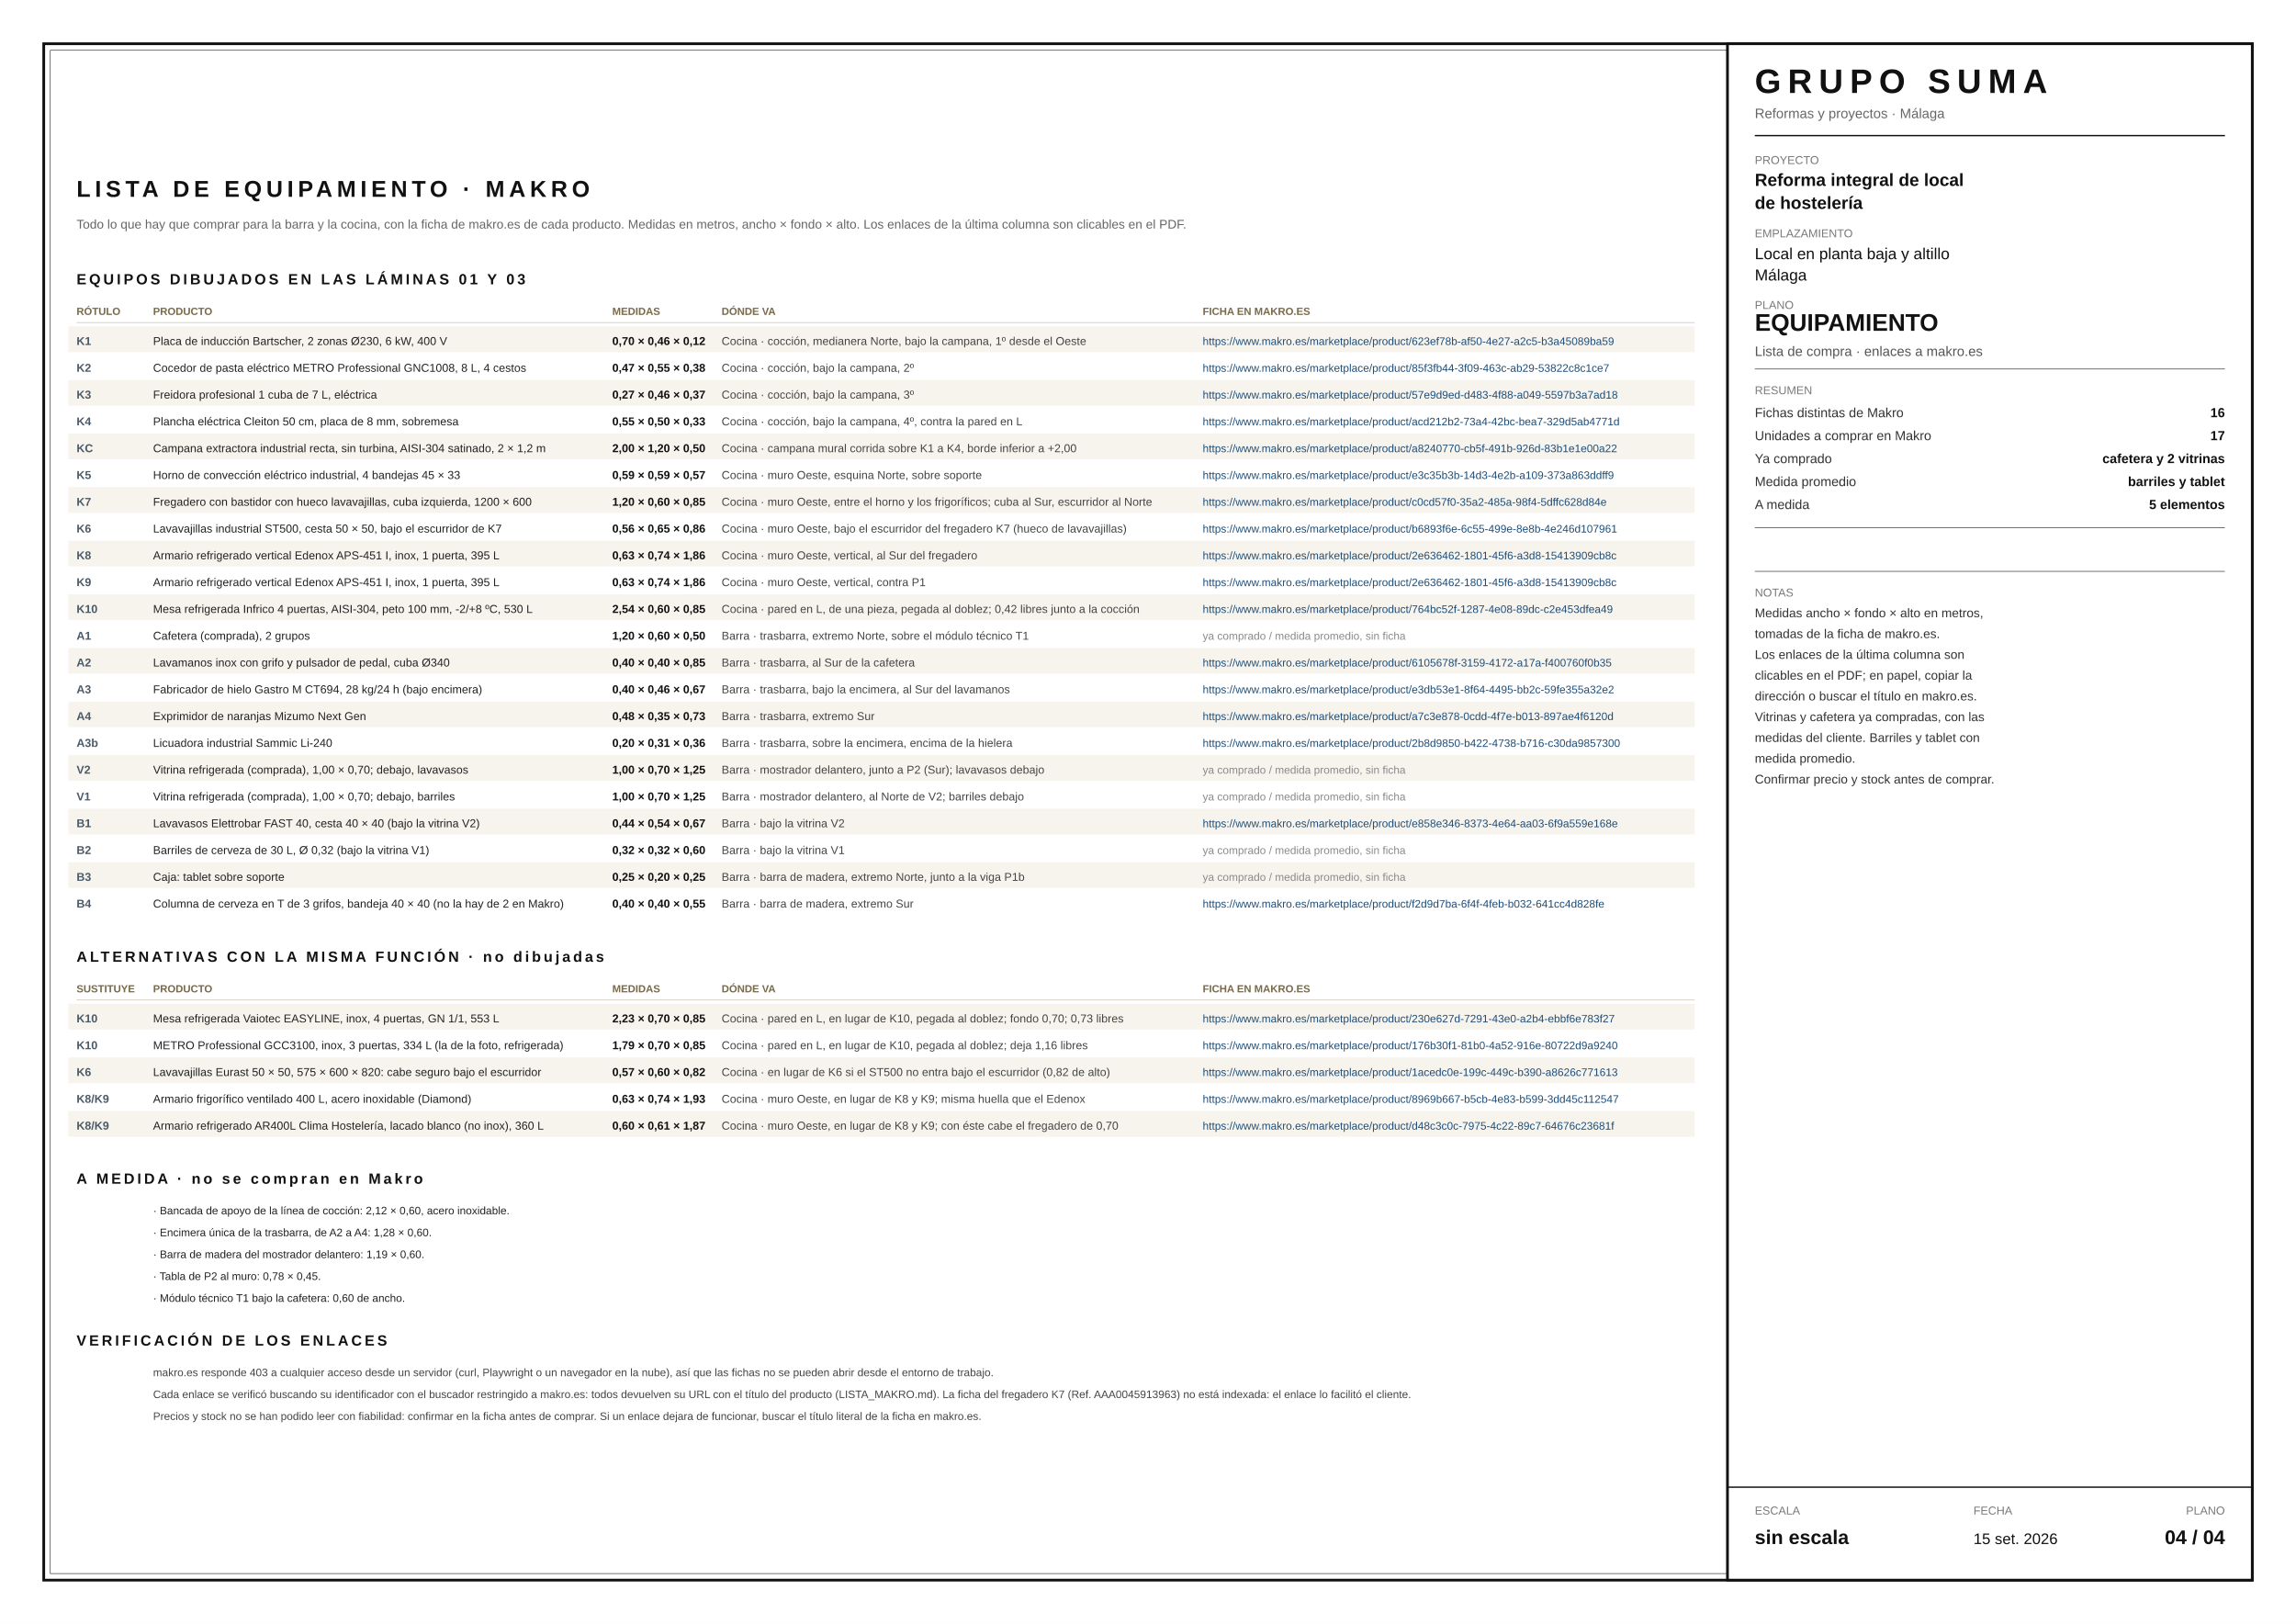
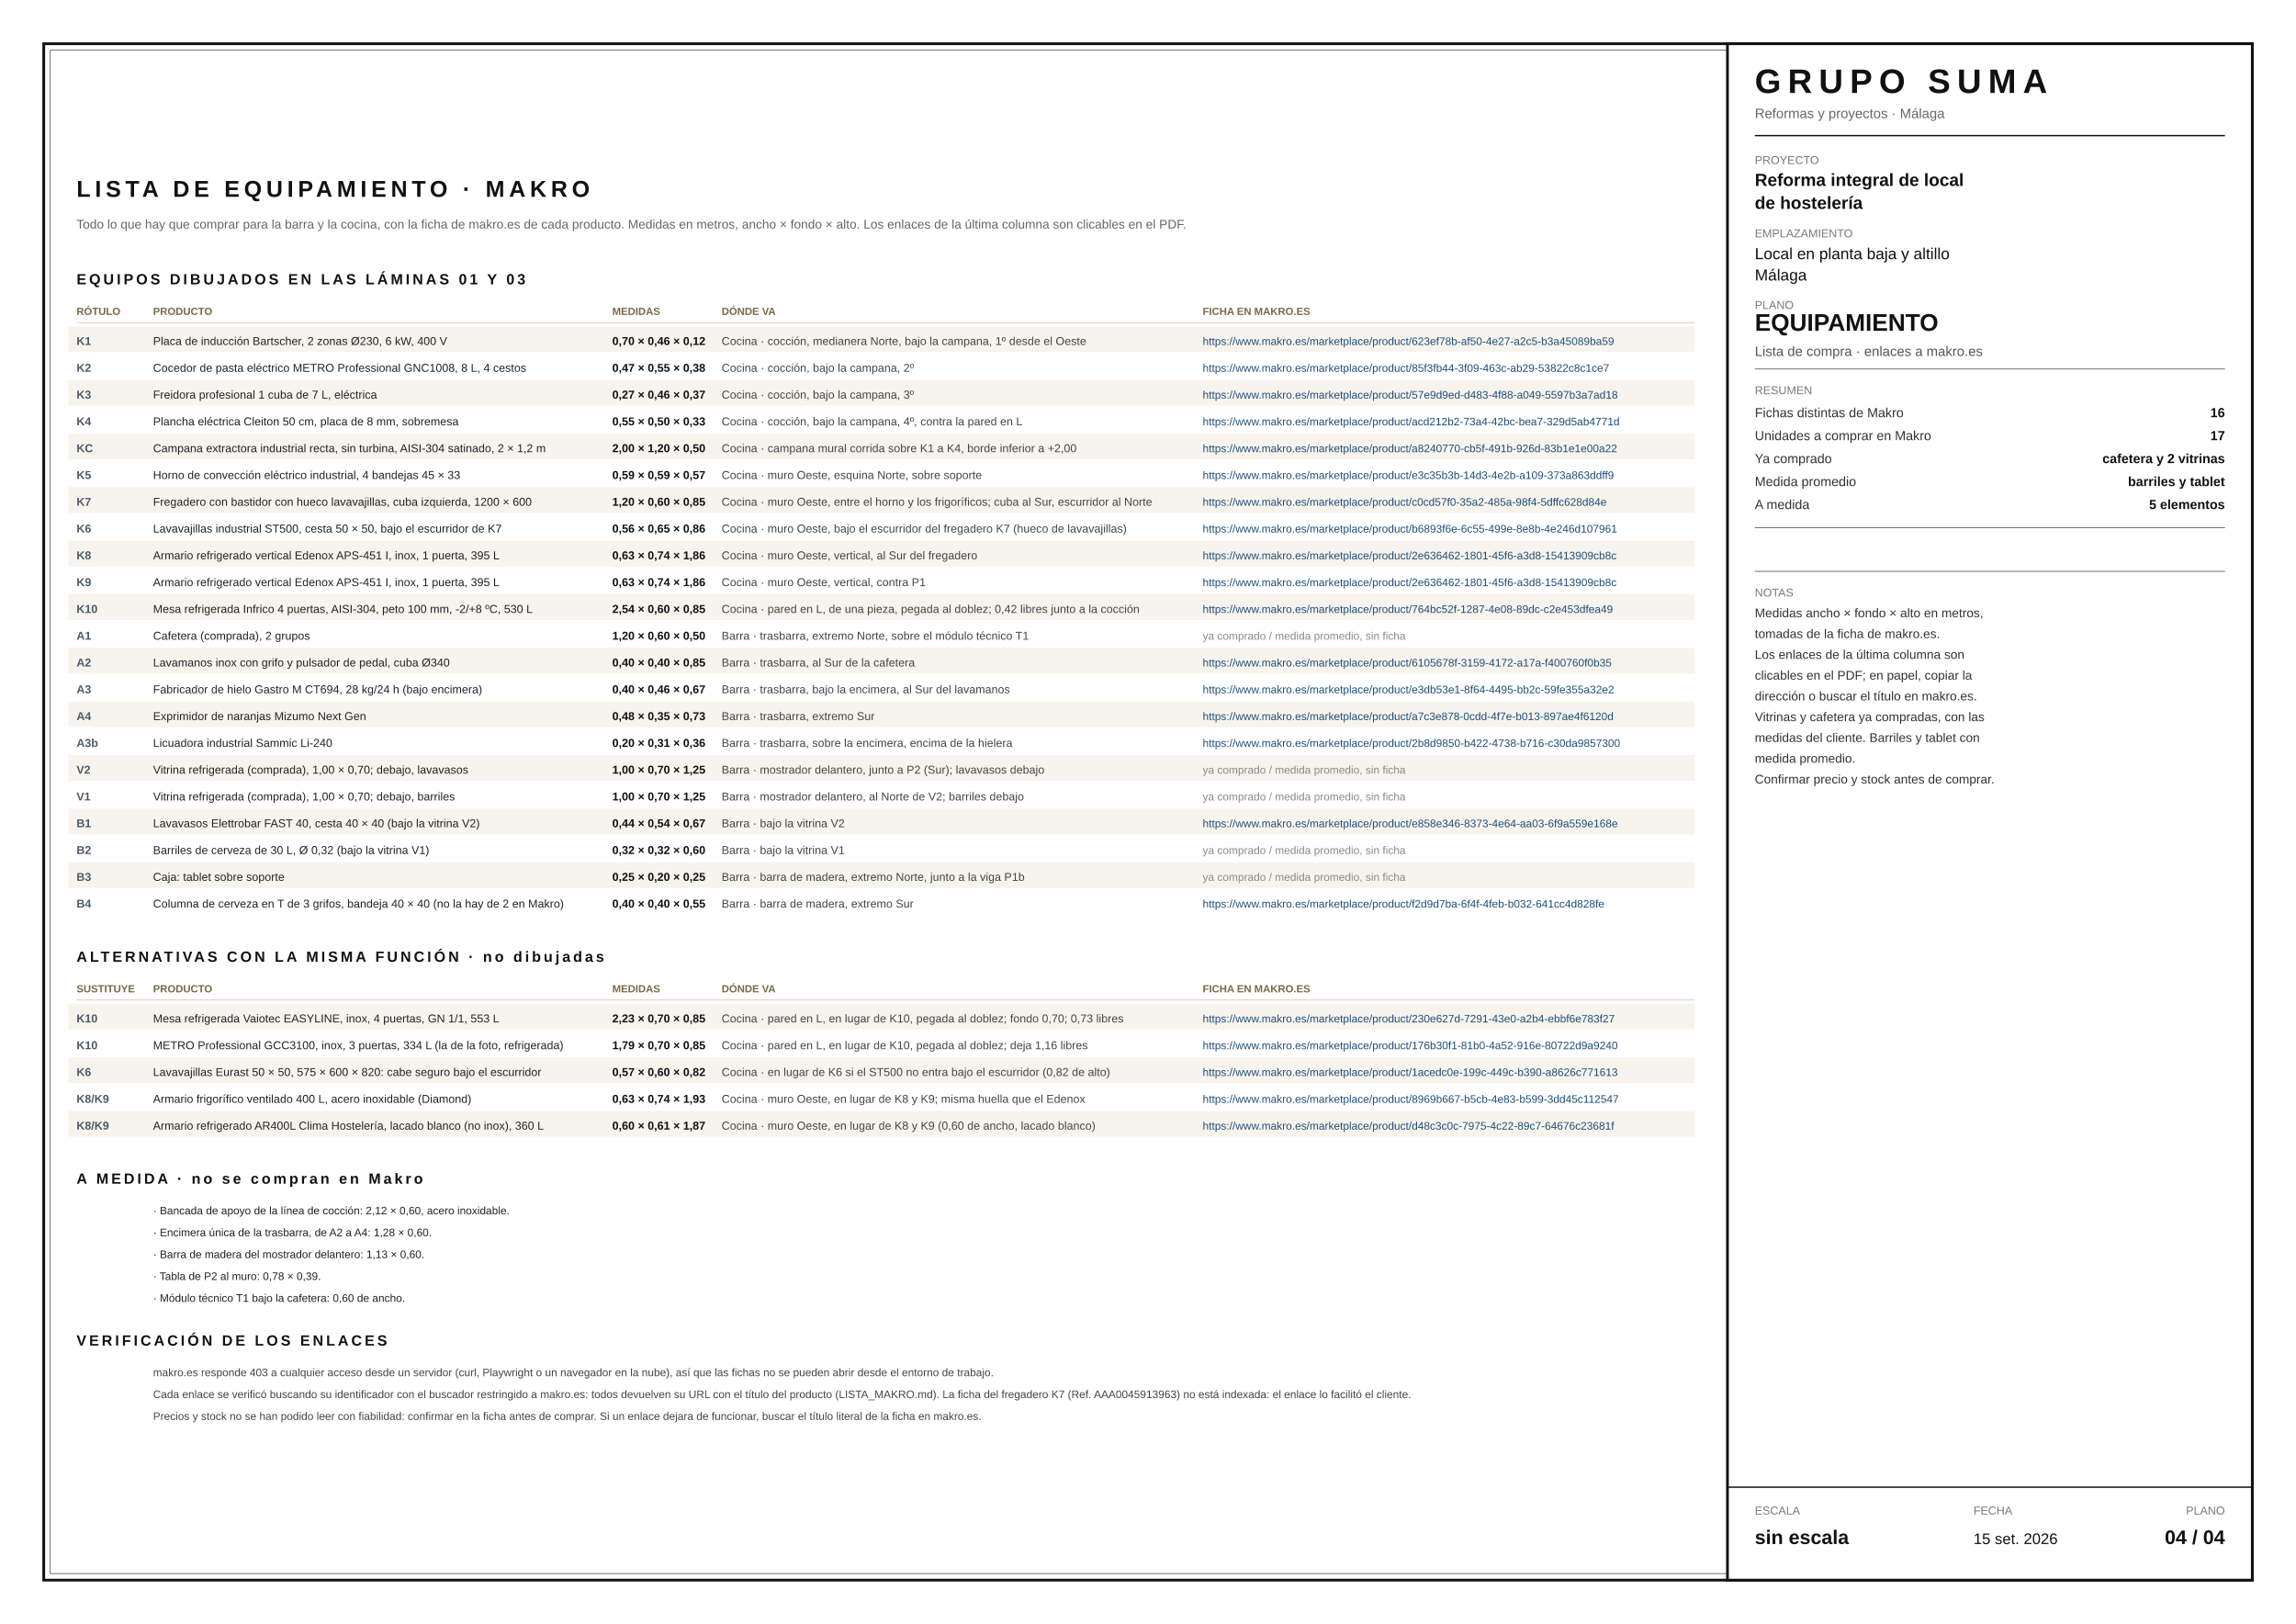
<svg xmlns="http://www.w3.org/2000/svg" width="420.0mm" height="297.0mm" viewBox="0 0 420.0 297.0">
  <rect width="420.0" height="297.0" fill="white" />
  <defs>
    <pattern id="doble" width="3.2" height="3.2" patternTransform="rotate(45)" patternUnits="userSpaceOnUse">
      <line x1="0" y1="0" x2="0" y2="3.2" stroke="#c3ced6" stroke-width="0.28" />
    </pattern>
    <pattern id="vacio" width="2.4" height="2.4" patternTransform="rotate(45)" patternUnits="userSpaceOnUse">
      <line x1="0" y1="0" x2="0" y2="2.4" stroke="#b9c6cf" stroke-width="0.35" />
    </pattern>
    <pattern id="horm" width="1.6" height="1.6" patternTransform="rotate(45)" patternUnits="userSpaceOnUse">
      <line x1="0" y1="0" x2="0" y2="1.6" stroke="#ffffff" stroke-width="0.30" />
    </pattern>
  </defs>
  <g id="hoja">
    <rect x="8.000" y="8.000" width="404.000" height="281.000" fill="none" stroke="#111111" stroke-width="0.5" />
    <rect x="9.200" y="9.200" width="401.600" height="278.600" fill="none" stroke="#111111" stroke-width="0.1" />
  </g>
  <g id="fondo">
    <rect x="12.500" y="59.700" width="297.500" height="4.700" fill="#f7f4ee" stroke="none" />
    <rect x="12.500" y="69.500" width="297.500" height="4.700" fill="#f7f4ee" stroke="none" />
    <rect x="12.500" y="79.300" width="297.500" height="4.700" fill="#f7f4ee" stroke="none" />
    <rect x="12.500" y="89.100" width="297.500" height="4.700" fill="#f7f4ee" stroke="none" />
    <rect x="12.500" y="98.900" width="297.500" height="4.700" fill="#f7f4ee" stroke="none" />
    <rect x="12.500" y="108.700" width="297.500" height="4.700" fill="#f7f4ee" stroke="none" />
    <rect x="12.500" y="118.500" width="297.500" height="4.700" fill="#f7f4ee" stroke="none" />
    <rect x="12.500" y="128.300" width="297.500" height="4.700" fill="#f7f4ee" stroke="none" />
    <rect x="12.500" y="138.100" width="297.500" height="4.700" fill="#f7f4ee" stroke="none" />
    <rect x="12.500" y="147.900" width="297.500" height="4.700" fill="#f7f4ee" stroke="none" />
    <rect x="12.500" y="157.700" width="297.500" height="4.700" fill="#f7f4ee" stroke="none" />
    <rect x="12.500" y="183.600" width="297.500" height="4.700" fill="#f7f4ee" stroke="none" />
    <rect x="12.500" y="193.400" width="297.500" height="4.700" fill="#f7f4ee" stroke="none" />
    <rect x="12.500" y="203.200" width="297.500" height="4.700" fill="#f7f4ee" stroke="none" />
  </g>
  <g id="rotulos">
    <text x="14.000" y="36.000" font-size="4.2" text-anchor="start" fill="#111111" font-family="Liberation Sans, Arial, sans-serif" font-weight="bold" letter-spacing="0.8">LISTA DE EQUIPAMIENTO  ·  MAKRO</text>
    <text x="14.000" y="41.800" font-size="2.3" text-anchor="start" fill="#666666" font-family="Liberation Sans, Arial, sans-serif" font-weight="normal">Todo lo que hay que comprar para la barra y la cocina, con la ficha de makro.es de cada producto. Medidas en metros, ancho × fondo × alto. Los enlaces de la última columna son clicables en el PDF.</text>
    <text x="14.000" y="52.000" font-size="2.7" text-anchor="start" fill="#111111" font-family="Liberation Sans, Arial, sans-serif" font-weight="bold" letter-spacing="0.5">EQUIPOS DIBUJADOS EN LAS LÁMINAS 01 Y 03</text>
    <text x="14.000" y="57.600" font-size="1.9" text-anchor="start" fill="#7a6a4a" font-family="Liberation Sans, Arial, sans-serif" font-weight="bold">RÓTULO</text>
    <text x="28.000" y="57.600" font-size="1.9" text-anchor="start" fill="#7a6a4a" font-family="Liberation Sans, Arial, sans-serif" font-weight="bold">PRODUCTO</text>
    <text x="112.000" y="57.600" font-size="1.9" text-anchor="start" fill="#7a6a4a" font-family="Liberation Sans, Arial, sans-serif" font-weight="bold">MEDIDAS</text>
    <text x="132.000" y="57.600" font-size="1.9" text-anchor="start" fill="#7a6a4a" font-family="Liberation Sans, Arial, sans-serif" font-weight="bold">DÓNDE VA</text>
    <text x="220.000" y="57.600" font-size="1.9" text-anchor="start" fill="#7a6a4a" font-family="Liberation Sans, Arial, sans-serif" font-weight="bold">FICHA EN MAKRO.ES</text>
    <line x1="14.000" y1="59.000" x2="310.000" y2="59.000" stroke="#cfc6b6" stroke-width="0.13" />
    <text x="14.000" y="63.100" font-size="2.1" text-anchor="start" fill="#4a5a68" font-family="Liberation Sans, Arial, sans-serif" font-weight="bold">K1</text>
    <text x="28.000" y="63.100" font-size="2.1" text-anchor="start" fill="#222222" font-family="Liberation Sans, Arial, sans-serif" font-weight="normal">Placa de inducción Bartscher, 2 zonas Ø230, 6 kW, 400 V</text>
    <text x="112.000" y="63.100" font-size="2.1" text-anchor="start" fill="#111111" font-family="Liberation Sans, Arial, sans-serif" font-weight="bold">0,70 × 0,46 × 0,12</text>
    <text x="132.000" y="63.100" font-size="2.1" text-anchor="start" fill="#444444" font-family="Liberation Sans, Arial, sans-serif" font-weight="normal">Cocina · cocción, medianera Norte, bajo la campana, 1º desde el Oeste</text>
    <text x="220.000" y="63.100" font-size="2.0" text-anchor="start" fill="#1f4e79" font-family="Liberation Sans, Arial, sans-serif" font-weight="normal">https://www.makro.es/marketplace/product/623ef78b-af50-4e27-a2c5-b3a45089ba59</text>
    <text x="14.000" y="68.000" font-size="2.1" text-anchor="start" fill="#4a5a68" font-family="Liberation Sans, Arial, sans-serif" font-weight="bold">K2</text>
    <text x="28.000" y="68.000" font-size="2.1" text-anchor="start" fill="#222222" font-family="Liberation Sans, Arial, sans-serif" font-weight="normal">Cocedor de pasta eléctrico METRO Professional GNC1008, 8 L, 4 cestos</text>
    <text x="112.000" y="68.000" font-size="2.1" text-anchor="start" fill="#111111" font-family="Liberation Sans, Arial, sans-serif" font-weight="bold">0,47 × 0,55 × 0,38</text>
    <text x="132.000" y="68.000" font-size="2.1" text-anchor="start" fill="#444444" font-family="Liberation Sans, Arial, sans-serif" font-weight="normal">Cocina · cocción, bajo la campana, 2º</text>
    <text x="220.000" y="68.000" font-size="2.0" text-anchor="start" fill="#1f4e79" font-family="Liberation Sans, Arial, sans-serif" font-weight="normal">https://www.makro.es/marketplace/product/85f3fb44-3f09-463c-ab29-53822c8c1ce7</text>
    <text x="14.000" y="72.900" font-size="2.1" text-anchor="start" fill="#4a5a68" font-family="Liberation Sans, Arial, sans-serif" font-weight="bold">K3</text>
    <text x="28.000" y="72.900" font-size="2.1" text-anchor="start" fill="#222222" font-family="Liberation Sans, Arial, sans-serif" font-weight="normal">Freidora profesional 1 cuba de 7 L, eléctrica</text>
    <text x="112.000" y="72.900" font-size="2.1" text-anchor="start" fill="#111111" font-family="Liberation Sans, Arial, sans-serif" font-weight="bold">0,27 × 0,46 × 0,37</text>
    <text x="132.000" y="72.900" font-size="2.1" text-anchor="start" fill="#444444" font-family="Liberation Sans, Arial, sans-serif" font-weight="normal">Cocina · cocción, bajo la campana, 3º</text>
    <text x="220.000" y="72.900" font-size="2.0" text-anchor="start" fill="#1f4e79" font-family="Liberation Sans, Arial, sans-serif" font-weight="normal">https://www.makro.es/marketplace/product/57e9d9ed-d483-4f88-a049-5597b3a7ad18</text>
    <text x="14.000" y="77.800" font-size="2.1" text-anchor="start" fill="#4a5a68" font-family="Liberation Sans, Arial, sans-serif" font-weight="bold">K4</text>
    <text x="28.000" y="77.800" font-size="2.1" text-anchor="start" fill="#222222" font-family="Liberation Sans, Arial, sans-serif" font-weight="normal">Plancha eléctrica Cleiton 50 cm, placa de 8 mm, sobremesa</text>
    <text x="112.000" y="77.800" font-size="2.1" text-anchor="start" fill="#111111" font-family="Liberation Sans, Arial, sans-serif" font-weight="bold">0,55 × 0,50 × 0,33</text>
    <text x="132.000" y="77.800" font-size="2.1" text-anchor="start" fill="#444444" font-family="Liberation Sans, Arial, sans-serif" font-weight="normal">Cocina · cocción, bajo la campana, 4º, contra la pared en L</text>
    <text x="220.000" y="77.800" font-size="2.0" text-anchor="start" fill="#1f4e79" font-family="Liberation Sans, Arial, sans-serif" font-weight="normal">https://www.makro.es/marketplace/product/acd212b2-73a4-42bc-bea7-329d5ab4771d</text>
    <text x="14.000" y="82.700" font-size="2.1" text-anchor="start" fill="#4a5a68" font-family="Liberation Sans, Arial, sans-serif" font-weight="bold">KC</text>
    <text x="28.000" y="82.700" font-size="2.1" text-anchor="start" fill="#222222" font-family="Liberation Sans, Arial, sans-serif" font-weight="normal">Campana extractora industrial recta, sin turbina, AISI-304 satinado, 2 × 1,2 m</text>
    <text x="112.000" y="82.700" font-size="2.1" text-anchor="start" fill="#111111" font-family="Liberation Sans, Arial, sans-serif" font-weight="bold">2,00 × 1,20 × 0,50</text>
    <text x="132.000" y="82.700" font-size="2.1" text-anchor="start" fill="#444444" font-family="Liberation Sans, Arial, sans-serif" font-weight="normal">Cocina · campana mural corrida sobre K1 a K4, borde inferior a +2,00</text>
    <text x="220.000" y="82.700" font-size="2.0" text-anchor="start" fill="#1f4e79" font-family="Liberation Sans, Arial, sans-serif" font-weight="normal">https://www.makro.es/marketplace/product/a8240770-cb5f-491b-926d-83b1e1e00a22</text>
    <text x="14.000" y="87.600" font-size="2.1" text-anchor="start" fill="#4a5a68" font-family="Liberation Sans, Arial, sans-serif" font-weight="bold">K5</text>
    <text x="28.000" y="87.600" font-size="2.1" text-anchor="start" fill="#222222" font-family="Liberation Sans, Arial, sans-serif" font-weight="normal">Horno de convección eléctrico industrial, 4 bandejas 45 × 33</text>
    <text x="112.000" y="87.600" font-size="2.1" text-anchor="start" fill="#111111" font-family="Liberation Sans, Arial, sans-serif" font-weight="bold">0,59 × 0,59 × 0,57</text>
    <text x="132.000" y="87.600" font-size="2.1" text-anchor="start" fill="#444444" font-family="Liberation Sans, Arial, sans-serif" font-weight="normal">Cocina · muro Oeste, esquina Norte, sobre soporte</text>
    <text x="220.000" y="87.600" font-size="2.0" text-anchor="start" fill="#1f4e79" font-family="Liberation Sans, Arial, sans-serif" font-weight="normal">https://www.makro.es/marketplace/product/e3c35b3b-14d3-4e2b-a109-373a863ddff9</text>
    <text x="14.000" y="92.500" font-size="2.1" text-anchor="start" fill="#4a5a68" font-family="Liberation Sans, Arial, sans-serif" font-weight="bold">K7</text>
    <text x="28.000" y="92.500" font-size="2.1" text-anchor="start" fill="#222222" font-family="Liberation Sans, Arial, sans-serif" font-weight="normal">Fregadero con bastidor con hueco lavavajillas, cuba izquierda, 1200 × 600</text>
    <text x="112.000" y="92.500" font-size="2.1" text-anchor="start" fill="#111111" font-family="Liberation Sans, Arial, sans-serif" font-weight="bold">1,20 × 0,60 × 0,85</text>
    <text x="132.000" y="92.500" font-size="2.1" text-anchor="start" fill="#444444" font-family="Liberation Sans, Arial, sans-serif" font-weight="normal">Cocina · muro Oeste, entre el horno y los frigoríficos; cuba al Sur, escurridor al Norte</text>
    <text x="220.000" y="92.500" font-size="2.0" text-anchor="start" fill="#1f4e79" font-family="Liberation Sans, Arial, sans-serif" font-weight="normal">https://www.makro.es/marketplace/product/c0cd57f0-35a2-485a-98f4-5dffc628d84e</text>
    <text x="14.000" y="97.400" font-size="2.1" text-anchor="start" fill="#4a5a68" font-family="Liberation Sans, Arial, sans-serif" font-weight="bold">K6</text>
    <text x="28.000" y="97.400" font-size="2.1" text-anchor="start" fill="#222222" font-family="Liberation Sans, Arial, sans-serif" font-weight="normal">Lavavajillas industrial ST500, cesta 50 × 50, bajo el escurridor de K7</text>
    <text x="112.000" y="97.400" font-size="2.1" text-anchor="start" fill="#111111" font-family="Liberation Sans, Arial, sans-serif" font-weight="bold">0,56 × 0,65 × 0,86</text>
    <text x="132.000" y="97.400" font-size="2.1" text-anchor="start" fill="#444444" font-family="Liberation Sans, Arial, sans-serif" font-weight="normal">Cocina · muro Oeste, bajo el escurridor del fregadero K7 (hueco de lavavajillas)</text>
    <text x="220.000" y="97.400" font-size="2.0" text-anchor="start" fill="#1f4e79" font-family="Liberation Sans, Arial, sans-serif" font-weight="normal">https://www.makro.es/marketplace/product/b6893f6e-6c55-499e-8e8b-4e246d107961</text>
    <text x="14.000" y="102.300" font-size="2.1" text-anchor="start" fill="#4a5a68" font-family="Liberation Sans, Arial, sans-serif" font-weight="bold">K8</text>
    <text x="28.000" y="102.300" font-size="2.1" text-anchor="start" fill="#222222" font-family="Liberation Sans, Arial, sans-serif" font-weight="normal">Armario refrigerado vertical Edenox APS-451 I, inox, 1 puerta, 395 L</text>
    <text x="112.000" y="102.300" font-size="2.1" text-anchor="start" fill="#111111" font-family="Liberation Sans, Arial, sans-serif" font-weight="bold">0,63 × 0,74 × 1,86</text>
    <text x="132.000" y="102.300" font-size="2.1" text-anchor="start" fill="#444444" font-family="Liberation Sans, Arial, sans-serif" font-weight="normal">Cocina · muro Oeste, vertical, al Sur del fregadero</text>
    <text x="220.000" y="102.300" font-size="2.0" text-anchor="start" fill="#1f4e79" font-family="Liberation Sans, Arial, sans-serif" font-weight="normal">https://www.makro.es/marketplace/product/2e636462-1801-45f6-a3d8-15413909cb8c</text>
    <text x="14.000" y="107.200" font-size="2.1" text-anchor="start" fill="#4a5a68" font-family="Liberation Sans, Arial, sans-serif" font-weight="bold">K9</text>
    <text x="28.000" y="107.200" font-size="2.1" text-anchor="start" fill="#222222" font-family="Liberation Sans, Arial, sans-serif" font-weight="normal">Armario refrigerado vertical Edenox APS-451 I, inox, 1 puerta, 395 L</text>
    <text x="112.000" y="107.200" font-size="2.1" text-anchor="start" fill="#111111" font-family="Liberation Sans, Arial, sans-serif" font-weight="bold">0,63 × 0,74 × 1,86</text>
    <text x="132.000" y="107.200" font-size="2.1" text-anchor="start" fill="#444444" font-family="Liberation Sans, Arial, sans-serif" font-weight="normal">Cocina · muro Oeste, vertical, contra P1</text>
    <text x="220.000" y="107.200" font-size="2.0" text-anchor="start" fill="#1f4e79" font-family="Liberation Sans, Arial, sans-serif" font-weight="normal">https://www.makro.es/marketplace/product/2e636462-1801-45f6-a3d8-15413909cb8c</text>
    <text x="14.000" y="112.100" font-size="2.1" text-anchor="start" fill="#4a5a68" font-family="Liberation Sans, Arial, sans-serif" font-weight="bold">K10</text>
    <text x="28.000" y="112.100" font-size="2.1" text-anchor="start" fill="#222222" font-family="Liberation Sans, Arial, sans-serif" font-weight="normal">Mesa refrigerada Infrico 4 puertas, AISI-304, peto 100 mm, -2/+8 ºC, 530 L</text>
    <text x="112.000" y="112.100" font-size="2.1" text-anchor="start" fill="#111111" font-family="Liberation Sans, Arial, sans-serif" font-weight="bold">2,54 × 0,60 × 0,85</text>
    <text x="132.000" y="112.100" font-size="2.1" text-anchor="start" fill="#444444" font-family="Liberation Sans, Arial, sans-serif" font-weight="normal">Cocina · pared en L, de una pieza, pegada al doblez; 0,42 libres junto a la cocción</text>
    <text x="220.000" y="112.100" font-size="2.0" text-anchor="start" fill="#1f4e79" font-family="Liberation Sans, Arial, sans-serif" font-weight="normal">https://www.makro.es/marketplace/product/764bc52f-1287-4e08-89dc-c2e453dfea49</text>
    <text x="14.000" y="117.000" font-size="2.1" text-anchor="start" fill="#4a5a68" font-family="Liberation Sans, Arial, sans-serif" font-weight="bold">A1</text>
    <text x="28.000" y="117.000" font-size="2.1" text-anchor="start" fill="#222222" font-family="Liberation Sans, Arial, sans-serif" font-weight="normal">Cafetera (comprada), 2 grupos</text>
    <text x="112.000" y="117.000" font-size="2.1" text-anchor="start" fill="#111111" font-family="Liberation Sans, Arial, sans-serif" font-weight="bold">1,20 × 0,60 × 0,50</text>
    <text x="132.000" y="117.000" font-size="2.1" text-anchor="start" fill="#444444" font-family="Liberation Sans, Arial, sans-serif" font-weight="normal">Barra · trasbarra, extremo Norte, sobre el módulo técnico T1</text>
    <text x="220.000" y="117.000" font-size="2.0" text-anchor="start" fill="#8a8a8a" font-family="Liberation Sans, Arial, sans-serif" font-weight="normal">ya comprado / medida promedio, sin ficha</text>
    <text x="14.000" y="121.900" font-size="2.1" text-anchor="start" fill="#4a5a68" font-family="Liberation Sans, Arial, sans-serif" font-weight="bold">A2</text>
    <text x="28.000" y="121.900" font-size="2.1" text-anchor="start" fill="#222222" font-family="Liberation Sans, Arial, sans-serif" font-weight="normal">Lavamanos inox con grifo y pulsador de pedal, cuba Ø340</text>
    <text x="112.000" y="121.900" font-size="2.1" text-anchor="start" fill="#111111" font-family="Liberation Sans, Arial, sans-serif" font-weight="bold">0,40 × 0,40 × 0,85</text>
    <text x="132.000" y="121.900" font-size="2.1" text-anchor="start" fill="#444444" font-family="Liberation Sans, Arial, sans-serif" font-weight="normal">Barra · trasbarra, al Sur de la cafetera</text>
    <text x="220.000" y="121.900" font-size="2.0" text-anchor="start" fill="#1f4e79" font-family="Liberation Sans, Arial, sans-serif" font-weight="normal">https://www.makro.es/marketplace/product/6105678f-3159-4172-a17a-f400760f0b35</text>
    <text x="14.000" y="126.800" font-size="2.1" text-anchor="start" fill="#4a5a68" font-family="Liberation Sans, Arial, sans-serif" font-weight="bold">A3</text>
    <text x="28.000" y="126.800" font-size="2.1" text-anchor="start" fill="#222222" font-family="Liberation Sans, Arial, sans-serif" font-weight="normal">Fabricador de hielo Gastro M CT694, 28 kg/24 h (bajo encimera)</text>
    <text x="112.000" y="126.800" font-size="2.1" text-anchor="start" fill="#111111" font-family="Liberation Sans, Arial, sans-serif" font-weight="bold">0,40 × 0,46 × 0,67</text>
    <text x="132.000" y="126.800" font-size="2.1" text-anchor="start" fill="#444444" font-family="Liberation Sans, Arial, sans-serif" font-weight="normal">Barra · trasbarra, bajo la encimera, al Sur del lavamanos</text>
    <text x="220.000" y="126.800" font-size="2.0" text-anchor="start" fill="#1f4e79" font-family="Liberation Sans, Arial, sans-serif" font-weight="normal">https://www.makro.es/marketplace/product/e3db53e1-8f64-4495-bb2c-59fe355a32e2</text>
    <text x="14.000" y="131.700" font-size="2.1" text-anchor="start" fill="#4a5a68" font-family="Liberation Sans, Arial, sans-serif" font-weight="bold">A4</text>
    <text x="28.000" y="131.700" font-size="2.1" text-anchor="start" fill="#222222" font-family="Liberation Sans, Arial, sans-serif" font-weight="normal">Exprimidor de naranjas Mizumo Next Gen</text>
    <text x="112.000" y="131.700" font-size="2.1" text-anchor="start" fill="#111111" font-family="Liberation Sans, Arial, sans-serif" font-weight="bold">0,48 × 0,35 × 0,73</text>
    <text x="132.000" y="131.700" font-size="2.1" text-anchor="start" fill="#444444" font-family="Liberation Sans, Arial, sans-serif" font-weight="normal">Barra · trasbarra, extremo Sur</text>
    <text x="220.000" y="131.700" font-size="2.0" text-anchor="start" fill="#1f4e79" font-family="Liberation Sans, Arial, sans-serif" font-weight="normal">https://www.makro.es/marketplace/product/a7c3e878-0cdd-4f7e-b013-897ae4f6120d</text>
    <text x="14.000" y="136.600" font-size="2.1" text-anchor="start" fill="#4a5a68" font-family="Liberation Sans, Arial, sans-serif" font-weight="bold">A3b</text>
    <text x="28.000" y="136.600" font-size="2.1" text-anchor="start" fill="#222222" font-family="Liberation Sans, Arial, sans-serif" font-weight="normal">Licuadora industrial Sammic Li-240</text>
    <text x="112.000" y="136.600" font-size="2.1" text-anchor="start" fill="#111111" font-family="Liberation Sans, Arial, sans-serif" font-weight="bold">0,20 × 0,31 × 0,36</text>
    <text x="132.000" y="136.600" font-size="2.1" text-anchor="start" fill="#444444" font-family="Liberation Sans, Arial, sans-serif" font-weight="normal">Barra · trasbarra, sobre la encimera, encima de la hielera</text>
    <text x="220.000" y="136.600" font-size="2.0" text-anchor="start" fill="#1f4e79" font-family="Liberation Sans, Arial, sans-serif" font-weight="normal">https://www.makro.es/marketplace/product/2b8d9850-b422-4738-b716-c30da9857300</text>
    <text x="14.000" y="141.500" font-size="2.1" text-anchor="start" fill="#4a5a68" font-family="Liberation Sans, Arial, sans-serif" font-weight="bold">V2</text>
    <text x="28.000" y="141.500" font-size="2.1" text-anchor="start" fill="#222222" font-family="Liberation Sans, Arial, sans-serif" font-weight="normal">Vitrina refrigerada (comprada), 1,00 × 0,70; debajo, lavavasos</text>
    <text x="112.000" y="141.500" font-size="2.1" text-anchor="start" fill="#111111" font-family="Liberation Sans, Arial, sans-serif" font-weight="bold">1,00 × 0,70 × 1,25</text>
    <text x="132.000" y="141.500" font-size="2.1" text-anchor="start" fill="#444444" font-family="Liberation Sans, Arial, sans-serif" font-weight="normal">Barra · mostrador delantero, junto a P2 (Sur); lavavasos debajo</text>
    <text x="220.000" y="141.500" font-size="2.0" text-anchor="start" fill="#8a8a8a" font-family="Liberation Sans, Arial, sans-serif" font-weight="normal">ya comprado / medida promedio, sin ficha</text>
    <text x="14.000" y="146.400" font-size="2.1" text-anchor="start" fill="#4a5a68" font-family="Liberation Sans, Arial, sans-serif" font-weight="bold">V1</text>
    <text x="28.000" y="146.400" font-size="2.1" text-anchor="start" fill="#222222" font-family="Liberation Sans, Arial, sans-serif" font-weight="normal">Vitrina refrigerada (comprada), 1,00 × 0,70; debajo, barriles</text>
    <text x="112.000" y="146.400" font-size="2.1" text-anchor="start" fill="#111111" font-family="Liberation Sans, Arial, sans-serif" font-weight="bold">1,00 × 0,70 × 1,25</text>
    <text x="132.000" y="146.400" font-size="2.1" text-anchor="start" fill="#444444" font-family="Liberation Sans, Arial, sans-serif" font-weight="normal">Barra · mostrador delantero, al Norte de V2; barriles debajo</text>
    <text x="220.000" y="146.400" font-size="2.0" text-anchor="start" fill="#8a8a8a" font-family="Liberation Sans, Arial, sans-serif" font-weight="normal">ya comprado / medida promedio, sin ficha</text>
    <text x="14.000" y="151.300" font-size="2.1" text-anchor="start" fill="#4a5a68" font-family="Liberation Sans, Arial, sans-serif" font-weight="bold">B1</text>
    <text x="28.000" y="151.300" font-size="2.1" text-anchor="start" fill="#222222" font-family="Liberation Sans, Arial, sans-serif" font-weight="normal">Lavavasos Elettrobar FAST 40, cesta 40 × 40 (bajo la vitrina V2)</text>
    <text x="112.000" y="151.300" font-size="2.1" text-anchor="start" fill="#111111" font-family="Liberation Sans, Arial, sans-serif" font-weight="bold">0,44 × 0,54 × 0,67</text>
    <text x="132.000" y="151.300" font-size="2.1" text-anchor="start" fill="#444444" font-family="Liberation Sans, Arial, sans-serif" font-weight="normal">Barra · bajo la vitrina V2</text>
    <text x="220.000" y="151.300" font-size="2.0" text-anchor="start" fill="#1f4e79" font-family="Liberation Sans, Arial, sans-serif" font-weight="normal">https://www.makro.es/marketplace/product/e858e346-8373-4e64-aa03-6f9a559e168e</text>
    <text x="14.000" y="156.200" font-size="2.1" text-anchor="start" fill="#4a5a68" font-family="Liberation Sans, Arial, sans-serif" font-weight="bold">B2</text>
    <text x="28.000" y="156.200" font-size="2.1" text-anchor="start" fill="#222222" font-family="Liberation Sans, Arial, sans-serif" font-weight="normal">Barriles de cerveza de 30 L, Ø 0,32 (bajo la vitrina V1)</text>
    <text x="112.000" y="156.200" font-size="2.1" text-anchor="start" fill="#111111" font-family="Liberation Sans, Arial, sans-serif" font-weight="bold">0,32 × 0,32 × 0,60</text>
    <text x="132.000" y="156.200" font-size="2.1" text-anchor="start" fill="#444444" font-family="Liberation Sans, Arial, sans-serif" font-weight="normal">Barra · bajo la vitrina V1</text>
    <text x="220.000" y="156.200" font-size="2.0" text-anchor="start" fill="#8a8a8a" font-family="Liberation Sans, Arial, sans-serif" font-weight="normal">ya comprado / medida promedio, sin ficha</text>
    <text x="14.000" y="161.100" font-size="2.1" text-anchor="start" fill="#4a5a68" font-family="Liberation Sans, Arial, sans-serif" font-weight="bold">B3</text>
    <text x="28.000" y="161.100" font-size="2.1" text-anchor="start" fill="#222222" font-family="Liberation Sans, Arial, sans-serif" font-weight="normal">Caja: tablet sobre soporte</text>
    <text x="112.000" y="161.100" font-size="2.1" text-anchor="start" fill="#111111" font-family="Liberation Sans, Arial, sans-serif" font-weight="bold">0,25 × 0,20 × 0,25</text>
    <text x="132.000" y="161.100" font-size="2.1" text-anchor="start" fill="#444444" font-family="Liberation Sans, Arial, sans-serif" font-weight="normal">Barra · barra de madera, extremo Norte, junto a la viga P1b</text>
    <text x="220.000" y="161.100" font-size="2.0" text-anchor="start" fill="#8a8a8a" font-family="Liberation Sans, Arial, sans-serif" font-weight="normal">ya comprado / medida promedio, sin ficha</text>
    <text x="14.000" y="166.000" font-size="2.1" text-anchor="start" fill="#4a5a68" font-family="Liberation Sans, Arial, sans-serif" font-weight="bold">B4</text>
    <text x="28.000" y="166.000" font-size="2.1" text-anchor="start" fill="#222222" font-family="Liberation Sans, Arial, sans-serif" font-weight="normal">Columna de cerveza en T de 3 grifos, bandeja 40 × 40 (no la hay de 2 en Makro)</text>
    <text x="112.000" y="166.000" font-size="2.1" text-anchor="start" fill="#111111" font-family="Liberation Sans, Arial, sans-serif" font-weight="bold">0,40 × 0,40 × 0,55</text>
    <text x="132.000" y="166.000" font-size="2.1" text-anchor="start" fill="#444444" font-family="Liberation Sans, Arial, sans-serif" font-weight="normal">Barra · barra de madera, extremo Sur</text>
    <text x="220.000" y="166.000" font-size="2.0" text-anchor="start" fill="#1f4e79" font-family="Liberation Sans, Arial, sans-serif" font-weight="normal">https://www.makro.es/marketplace/product/f2d9d7ba-6f4f-4feb-b032-641cc4d828fe</text>
    <text x="14.000" y="175.900" font-size="2.7" text-anchor="start" fill="#111111" font-family="Liberation Sans, Arial, sans-serif" font-weight="bold" letter-spacing="0.5">ALTERNATIVAS CON LA MISMA FUNCIÓN  ·  no dibujadas</text>
    <text x="14.000" y="181.500" font-size="1.9" text-anchor="start" fill="#7a6a4a" font-family="Liberation Sans, Arial, sans-serif" font-weight="bold">SUSTITUYE</text>
    <text x="28.000" y="181.500" font-size="1.9" text-anchor="start" fill="#7a6a4a" font-family="Liberation Sans, Arial, sans-serif" font-weight="bold">PRODUCTO</text>
    <text x="112.000" y="181.500" font-size="1.9" text-anchor="start" fill="#7a6a4a" font-family="Liberation Sans, Arial, sans-serif" font-weight="bold">MEDIDAS</text>
    <text x="132.000" y="181.500" font-size="1.9" text-anchor="start" fill="#7a6a4a" font-family="Liberation Sans, Arial, sans-serif" font-weight="bold">DÓNDE VA</text>
    <text x="220.000" y="181.500" font-size="1.9" text-anchor="start" fill="#7a6a4a" font-family="Liberation Sans, Arial, sans-serif" font-weight="bold">FICHA EN MAKRO.ES</text>
    <line x1="14.000" y1="182.900" x2="310.000" y2="182.900" stroke="#cfc6b6" stroke-width="0.13" />
    <text x="14.000" y="187.000" font-size="2.1" text-anchor="start" fill="#4a5a68" font-family="Liberation Sans, Arial, sans-serif" font-weight="bold">K10</text>
    <text x="28.000" y="187.000" font-size="2.1" text-anchor="start" fill="#222222" font-family="Liberation Sans, Arial, sans-serif" font-weight="normal">Mesa refrigerada Vaiotec EASYLINE, inox, 4 puertas, GN 1/1, 553 L</text>
    <text x="112.000" y="187.000" font-size="2.1" text-anchor="start" fill="#111111" font-family="Liberation Sans, Arial, sans-serif" font-weight="bold">2,23 × 0,70 × 0,85</text>
    <text x="132.000" y="187.000" font-size="2.1" text-anchor="start" fill="#444444" font-family="Liberation Sans, Arial, sans-serif" font-weight="normal">Cocina · pared en L, en lugar de K10, pegada al doblez; fondo 0,70; 0,73 libres</text>
    <text x="220.000" y="187.000" font-size="2.0" text-anchor="start" fill="#1f4e79" font-family="Liberation Sans, Arial, sans-serif" font-weight="normal">https://www.makro.es/marketplace/product/230e627d-7291-43e0-a2b4-ebbf6e783f27</text>
    <text x="14.000" y="191.900" font-size="2.1" text-anchor="start" fill="#4a5a68" font-family="Liberation Sans, Arial, sans-serif" font-weight="bold">K10</text>
    <text x="28.000" y="191.900" font-size="2.1" text-anchor="start" fill="#222222" font-family="Liberation Sans, Arial, sans-serif" font-weight="normal">METRO Professional GCC3100, inox, 3 puertas, 334 L (la de la foto, refrigerada)</text>
    <text x="112.000" y="191.900" font-size="2.1" text-anchor="start" fill="#111111" font-family="Liberation Sans, Arial, sans-serif" font-weight="bold">1,79 × 0,70 × 0,85</text>
    <text x="132.000" y="191.900" font-size="2.1" text-anchor="start" fill="#444444" font-family="Liberation Sans, Arial, sans-serif" font-weight="normal">Cocina · pared en L, en lugar de K10, pegada al doblez; deja 1,16 libres</text>
    <text x="220.000" y="191.900" font-size="2.0" text-anchor="start" fill="#1f4e79" font-family="Liberation Sans, Arial, sans-serif" font-weight="normal">https://www.makro.es/marketplace/product/176b30f1-81b0-4a52-916e-80722d9a9240</text>
    <text x="14.000" y="196.800" font-size="2.1" text-anchor="start" fill="#4a5a68" font-family="Liberation Sans, Arial, sans-serif" font-weight="bold">K6</text>
    <text x="28.000" y="196.800" font-size="2.1" text-anchor="start" fill="#222222" font-family="Liberation Sans, Arial, sans-serif" font-weight="normal">Lavavajillas Eurast 50 × 50, 575 × 600 × 820: cabe seguro bajo el escurridor</text>
    <text x="112.000" y="196.800" font-size="2.1" text-anchor="start" fill="#111111" font-family="Liberation Sans, Arial, sans-serif" font-weight="bold">0,57 × 0,60 × 0,82</text>
    <text x="132.000" y="196.800" font-size="2.1" text-anchor="start" fill="#444444" font-family="Liberation Sans, Arial, sans-serif" font-weight="normal">Cocina · en lugar de K6 si el ST500 no entra bajo el escurridor (0,82 de alto)</text>
    <text x="220.000" y="196.800" font-size="2.0" text-anchor="start" fill="#1f4e79" font-family="Liberation Sans, Arial, sans-serif" font-weight="normal">https://www.makro.es/marketplace/product/1acedc0e-199c-449c-b390-a8626c771613</text>
    <text x="14.000" y="201.700" font-size="2.1" text-anchor="start" fill="#4a5a68" font-family="Liberation Sans, Arial, sans-serif" font-weight="bold">K8/K9</text>
    <text x="28.000" y="201.700" font-size="2.1" text-anchor="start" fill="#222222" font-family="Liberation Sans, Arial, sans-serif" font-weight="normal">Armario frigorífico ventilado 400 L, acero inoxidable (Diamond)</text>
    <text x="112.000" y="201.700" font-size="2.1" text-anchor="start" fill="#111111" font-family="Liberation Sans, Arial, sans-serif" font-weight="bold">0,63 × 0,74 × 1,93</text>
    <text x="132.000" y="201.700" font-size="2.1" text-anchor="start" fill="#444444" font-family="Liberation Sans, Arial, sans-serif" font-weight="normal">Cocina · muro Oeste, en lugar de K8 y K9; misma huella que el Edenox</text>
    <text x="220.000" y="201.700" font-size="2.0" text-anchor="start" fill="#1f4e79" font-family="Liberation Sans, Arial, sans-serif" font-weight="normal">https://www.makro.es/marketplace/product/8969b667-b5cb-4e83-b599-3dd45c112547</text>
    <text x="14.000" y="206.600" font-size="2.1" text-anchor="start" fill="#4a5a68" font-family="Liberation Sans, Arial, sans-serif" font-weight="bold">K8/K9</text>
    <text x="28.000" y="206.600" font-size="2.1" text-anchor="start" fill="#222222" font-family="Liberation Sans, Arial, sans-serif" font-weight="normal">Armario refrigerado AR400L Clima Hostelería, lacado blanco (no inox), 360 L</text>
    <text x="112.000" y="206.600" font-size="2.1" text-anchor="start" fill="#111111" font-family="Liberation Sans, Arial, sans-serif" font-weight="bold">0,60 × 0,61 × 1,87</text>
-     <text x="132.000" y="206.600" font-size="2.1" text-anchor="start" fill="#444444" font-family="Liberation Sans, Arial, sans-serif" font-weight="normal">Cocina · muro Oeste, en lugar de K8 y K9; con éste cabe el fregadero de 0,70</text>
+     <text x="132.000" y="206.600" font-size="2.1" text-anchor="start" fill="#444444" font-family="Liberation Sans, Arial, sans-serif" font-weight="normal">Cocina · muro Oeste, en lugar de K8 y K9 (0,60 de ancho, lacado blanco)</text>
    <text x="220.000" y="206.600" font-size="2.0" text-anchor="start" fill="#1f4e79" font-family="Liberation Sans, Arial, sans-serif" font-weight="normal">https://www.makro.es/marketplace/product/d48c3c0c-7975-4c22-89c7-64676c23681f</text>
    <text x="14.000" y="216.500" font-size="2.7" text-anchor="start" fill="#111111" font-family="Liberation Sans, Arial, sans-serif" font-weight="bold" letter-spacing="0.5">A MEDIDA  ·  no se compran en Makro</text>
    <text x="28.000" y="222.100" font-size="2.0" text-anchor="start" fill="#222222" font-family="Liberation Sans, Arial, sans-serif" font-weight="normal">·  Bancada de apoyo de la línea de cocción: 2,12 × 0,60, acero inoxidable.</text>
    <text x="28.000" y="226.100" font-size="2.0" text-anchor="start" fill="#222222" font-family="Liberation Sans, Arial, sans-serif" font-weight="normal">·  Encimera única de la trasbarra, de A2 a A4: 1,28 × 0,60.</text>
-     <text x="28.000" y="230.100" font-size="2.0" text-anchor="start" fill="#222222" font-family="Liberation Sans, Arial, sans-serif" font-weight="normal">·  Barra de madera del mostrador delantero: 1,19 × 0,60.</text>
-     <text x="28.000" y="234.100" font-size="2.0" text-anchor="start" fill="#222222" font-family="Liberation Sans, Arial, sans-serif" font-weight="normal">·  Tabla de P2 al muro: 0,78 × 0,45.</text>
+     <text x="28.000" y="230.100" font-size="2.0" text-anchor="start" fill="#222222" font-family="Liberation Sans, Arial, sans-serif" font-weight="normal">·  Barra de madera del mostrador delantero: 1,13 × 0,60.</text>
+     <text x="28.000" y="234.100" font-size="2.0" text-anchor="start" fill="#222222" font-family="Liberation Sans, Arial, sans-serif" font-weight="normal">·  Tabla de P2 al muro: 0,78 × 0,39.</text>
    <text x="28.000" y="238.100" font-size="2.0" text-anchor="start" fill="#222222" font-family="Liberation Sans, Arial, sans-serif" font-weight="normal">·  Módulo técnico T1 bajo la cafetera: 0,60 de ancho.</text>
    <text x="14.000" y="246.100" font-size="2.7" text-anchor="start" fill="#111111" font-family="Liberation Sans, Arial, sans-serif" font-weight="bold" letter-spacing="0.5">VERIFICACIÓN DE LOS ENLACES</text>
    <text x="28.000" y="251.700" font-size="2.0" text-anchor="start" fill="#444444" font-family="Liberation Sans, Arial, sans-serif" font-weight="normal">makro.es responde 403 a cualquier acceso desde un servidor (curl, Playwright o un navegador en la nube), así que las fichas no se pueden abrir desde el entorno de trabajo.</text>
    <text x="28.000" y="255.700" font-size="2.0" text-anchor="start" fill="#444444" font-family="Liberation Sans, Arial, sans-serif" font-weight="normal">Cada enlace se verificó buscando su identificador con el buscador restringido a makro.es: todos devuelven su URL con el título del producto (LISTA_MAKRO.md). La ficha del fregadero K7 (Ref. AAA0045913963) no está indexada: el enlace lo facilitó el cliente.</text>
    <text x="28.000" y="259.700" font-size="2.0" text-anchor="start" fill="#444444" font-family="Liberation Sans, Arial, sans-serif" font-weight="normal">Precios y stock no se han podido leer con fiabilidad: confirmar en la ficha antes de comprar. Si un enlace dejara de funcionar, buscar el título literal de la ficha en makro.es.</text>
  </g>
  <g id="cajetin">
    <rect x="316.000" y="8.000" width="96.000" height="281.000" fill="#ffffff" stroke="#111111" stroke-width="0.5" />
    <text x="321.000" y="17.000" font-size="6.2" text-anchor="start" fill="#111111" font-family="Liberation Sans, Arial, sans-serif" font-weight="bold" letter-spacing="1.2">GRUPO SUMA</text>
    <text x="321.000" y="21.600" font-size="2.5" text-anchor="start" fill="#666666" font-family="Liberation Sans, Arial, sans-serif" font-weight="normal">Reformas y proyectos · Málaga</text>
    <line x1="321.000" y1="24.800" x2="407.000" y2="24.800" stroke="#111111" stroke-width="0.25" />
    <text x="321.000" y="30.000" font-size="2.1" text-anchor="start" fill="#777777" font-family="Liberation Sans, Arial, sans-serif" font-weight="normal">PROYECTO</text>
    <text x="321.000" y="34.000" font-size="3.2" text-anchor="start" fill="#111111" font-family="Liberation Sans, Arial, sans-serif" font-weight="bold">Reforma integral de local</text>
    <text x="321.000" y="38.200" font-size="3.2" text-anchor="start" fill="#111111" font-family="Liberation Sans, Arial, sans-serif" font-weight="bold">de hostelería</text>
    <text x="321.000" y="43.400" font-size="2.1" text-anchor="start" fill="#777777" font-family="Liberation Sans, Arial, sans-serif" font-weight="normal">EMPLAZAMIENTO</text>
    <text x="321.000" y="47.400" font-size="2.9" text-anchor="start" fill="#111111" font-family="Liberation Sans, Arial, sans-serif" font-weight="normal">Local en planta baja y altillo</text>
    <text x="321.000" y="51.300" font-size="2.9" text-anchor="start" fill="#111111" font-family="Liberation Sans, Arial, sans-serif" font-weight="normal">Málaga</text>
    <text x="321.000" y="56.500" font-size="2.1" text-anchor="start" fill="#777777" font-family="Liberation Sans, Arial, sans-serif" font-weight="normal">PLANO</text>
    <text x="321.000" y="60.500" font-size="4.4" text-anchor="start" fill="#111111" font-family="Liberation Sans, Arial, sans-serif" font-weight="bold">EQUIPAMIENTO</text>
    <text x="321.000" y="65.100" font-size="2.5" text-anchor="start" fill="#555555" font-family="Liberation Sans, Arial, sans-serif" font-weight="normal">Lista de compra · enlaces a makro.es</text>
    <line x1="321.000" y1="67.500" x2="407.000" y2="67.500" stroke="#111111" stroke-width="0.1" />
    <text x="321.000" y="72.100" font-size="2.1" text-anchor="start" fill="#777777" font-family="Liberation Sans, Arial, sans-serif" font-weight="normal">RESUMEN</text>
    <text x="321.000" y="76.300" font-size="2.4" text-anchor="start" fill="#333333" font-family="Liberation Sans, Arial, sans-serif" font-weight="normal">Fichas distintas de Makro</text>
    <text x="407.000" y="76.300" font-size="2.4" text-anchor="end" fill="#111111" font-family="Liberation Sans, Arial, sans-serif" font-weight="bold">16</text>
    <text x="321.000" y="80.500" font-size="2.4" text-anchor="start" fill="#333333" font-family="Liberation Sans, Arial, sans-serif" font-weight="normal">Unidades a comprar en Makro</text>
    <text x="407.000" y="80.500" font-size="2.4" text-anchor="end" fill="#111111" font-family="Liberation Sans, Arial, sans-serif" font-weight="bold">17</text>
    <text x="321.000" y="84.700" font-size="2.4" text-anchor="start" fill="#333333" font-family="Liberation Sans, Arial, sans-serif" font-weight="normal">Ya comprado</text>
    <text x="407.000" y="84.700" font-size="2.4" text-anchor="end" fill="#111111" font-family="Liberation Sans, Arial, sans-serif" font-weight="bold">cafetera y 2 vitrinas</text>
    <text x="321.000" y="88.900" font-size="2.4" text-anchor="start" fill="#333333" font-family="Liberation Sans, Arial, sans-serif" font-weight="normal">Medida promedio</text>
    <text x="407.000" y="88.900" font-size="2.4" text-anchor="end" fill="#111111" font-family="Liberation Sans, Arial, sans-serif" font-weight="bold">barriles y tablet</text>
    <text x="321.000" y="93.100" font-size="2.4" text-anchor="start" fill="#333333" font-family="Liberation Sans, Arial, sans-serif" font-weight="normal">A medida</text>
    <text x="407.000" y="93.100" font-size="2.4" text-anchor="end" fill="#111111" font-family="Liberation Sans, Arial, sans-serif" font-weight="bold">5 elementos</text>
    <line x1="321.000" y1="96.500" x2="407.000" y2="96.500" stroke="#111111" stroke-width="0.1" />
    <text x="321.000" y="101.100" font-size="2.1" text-anchor="start" fill="#777777" font-family="Liberation Sans, Arial, sans-serif" font-weight="normal" />
    <line x1="321.000" y1="104.500" x2="407.000" y2="104.500" stroke="#111111" stroke-width="0.1" />
    <text x="321.000" y="109.100" font-size="2.1" text-anchor="start" fill="#777777" font-family="Liberation Sans, Arial, sans-serif" font-weight="normal">NOTAS</text>
    <text x="321.000" y="112.900" font-size="2.3" text-anchor="start" fill="#333333" font-family="Liberation Sans, Arial, sans-serif" font-weight="normal">Medidas ancho × fondo × alto en metros,</text>
    <text x="321.000" y="116.700" font-size="2.3" text-anchor="start" fill="#333333" font-family="Liberation Sans, Arial, sans-serif" font-weight="normal">tomadas de la ficha de makro.es.</text>
    <text x="321.000" y="120.500" font-size="2.3" text-anchor="start" fill="#333333" font-family="Liberation Sans, Arial, sans-serif" font-weight="normal">Los enlaces de la última columna son</text>
    <text x="321.000" y="124.300" font-size="2.3" text-anchor="start" fill="#333333" font-family="Liberation Sans, Arial, sans-serif" font-weight="normal">clicables en el PDF; en papel, copiar la</text>
    <text x="321.000" y="128.100" font-size="2.3" text-anchor="start" fill="#333333" font-family="Liberation Sans, Arial, sans-serif" font-weight="normal">dirección o buscar el título en makro.es.</text>
    <text x="321.000" y="131.900" font-size="2.3" text-anchor="start" fill="#333333" font-family="Liberation Sans, Arial, sans-serif" font-weight="normal">Vitrinas y cafetera ya compradas, con las</text>
    <text x="321.000" y="135.700" font-size="2.3" text-anchor="start" fill="#333333" font-family="Liberation Sans, Arial, sans-serif" font-weight="normal">medidas del cliente. Barriles y tablet con</text>
    <text x="321.000" y="139.500" font-size="2.3" text-anchor="start" fill="#333333" font-family="Liberation Sans, Arial, sans-serif" font-weight="normal">medida promedio.</text>
    <text x="321.000" y="143.300" font-size="2.3" text-anchor="start" fill="#333333" font-family="Liberation Sans, Arial, sans-serif" font-weight="normal">Confirmar precio y stock antes de comprar.</text>
    <line x1="316.000" y1="272.000" x2="412.000" y2="272.000" stroke="#111111" stroke-width="0.25" />
    <text x="321.000" y="277.000" font-size="2.1" text-anchor="start" fill="#777777" font-family="Liberation Sans, Arial, sans-serif" font-weight="normal">ESCALA</text>
    <text x="321.000" y="282.400" font-size="3.6" text-anchor="start" fill="#111111" font-family="Liberation Sans, Arial, sans-serif" font-weight="bold">sin escala</text>
    <text x="361.000" y="277.000" font-size="2.1" text-anchor="start" fill="#777777" font-family="Liberation Sans, Arial, sans-serif" font-weight="normal">FECHA</text>
    <text x="361.000" y="282.400" font-size="2.8" text-anchor="start" fill="#111111" font-family="Liberation Sans, Arial, sans-serif" font-weight="normal">15 set. 2026</text>
    <text x="407.000" y="277.000" font-size="2.1" text-anchor="end" fill="#777777" font-family="Liberation Sans, Arial, sans-serif" font-weight="normal">PLANO</text>
    <text x="407.000" y="282.400" font-size="3.6" text-anchor="end" fill="#111111" font-family="Liberation Sans, Arial, sans-serif" font-weight="bold">04 / 04</text>
  </g>
</svg>
